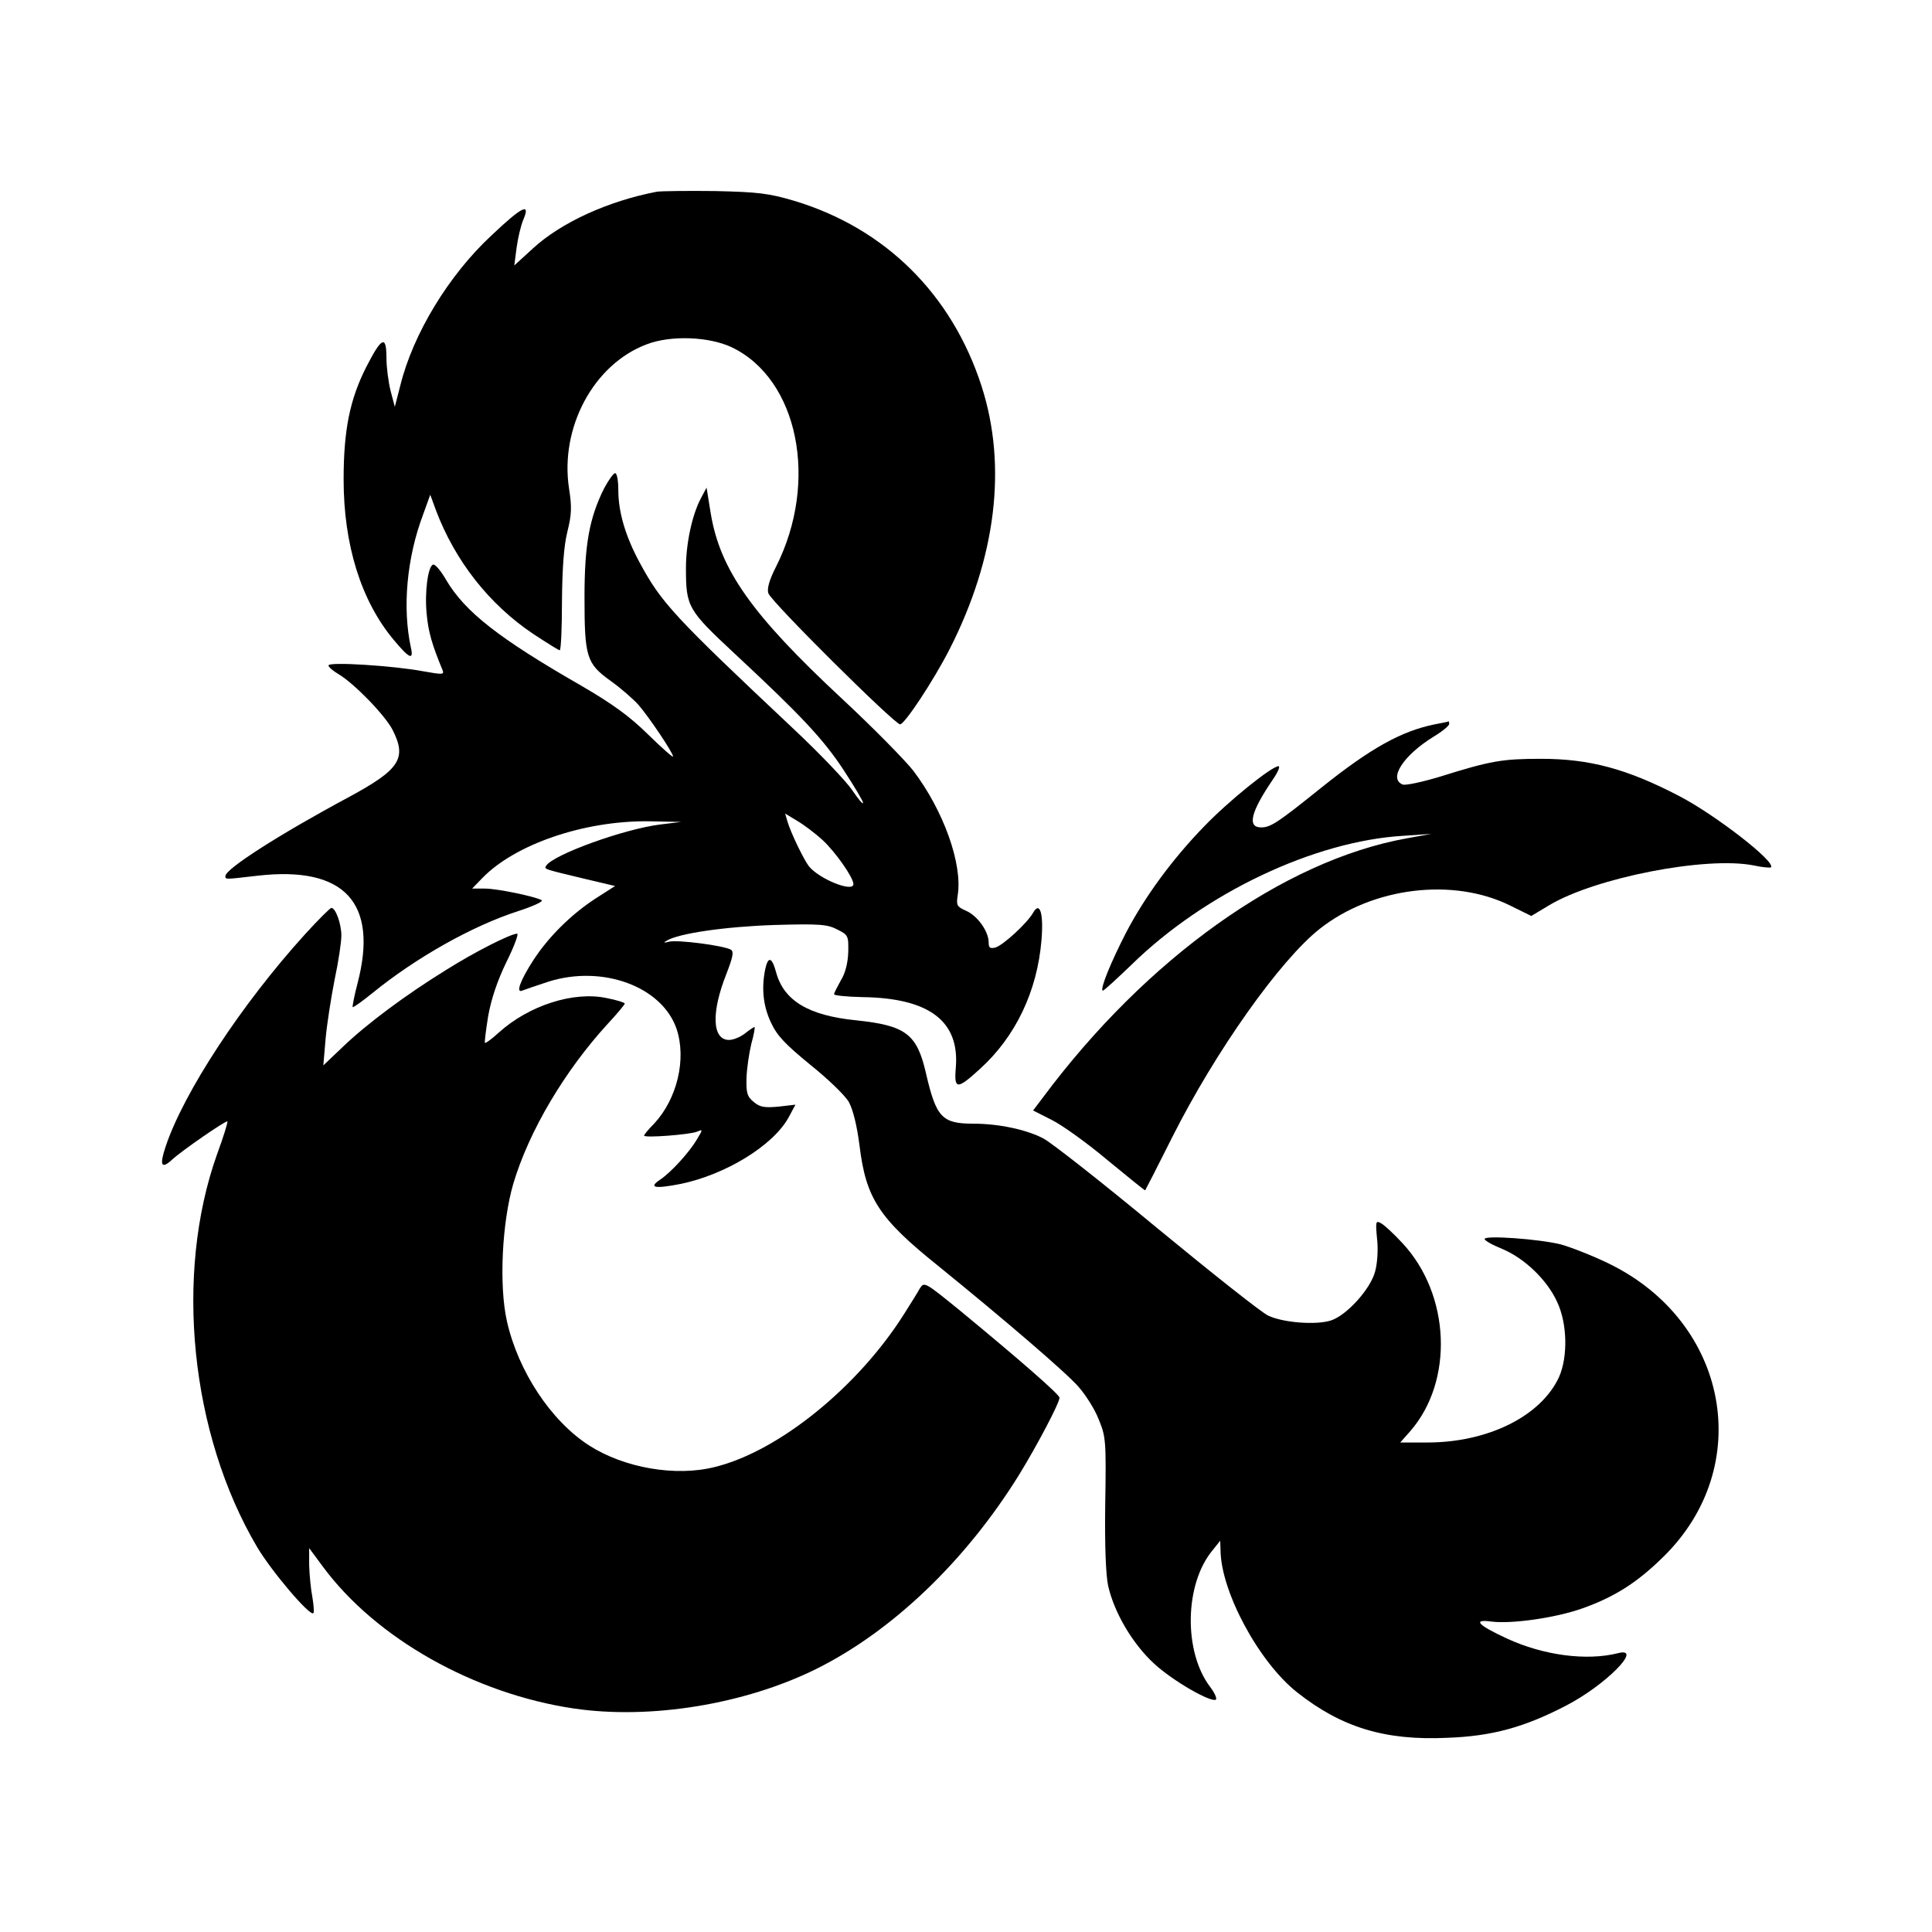
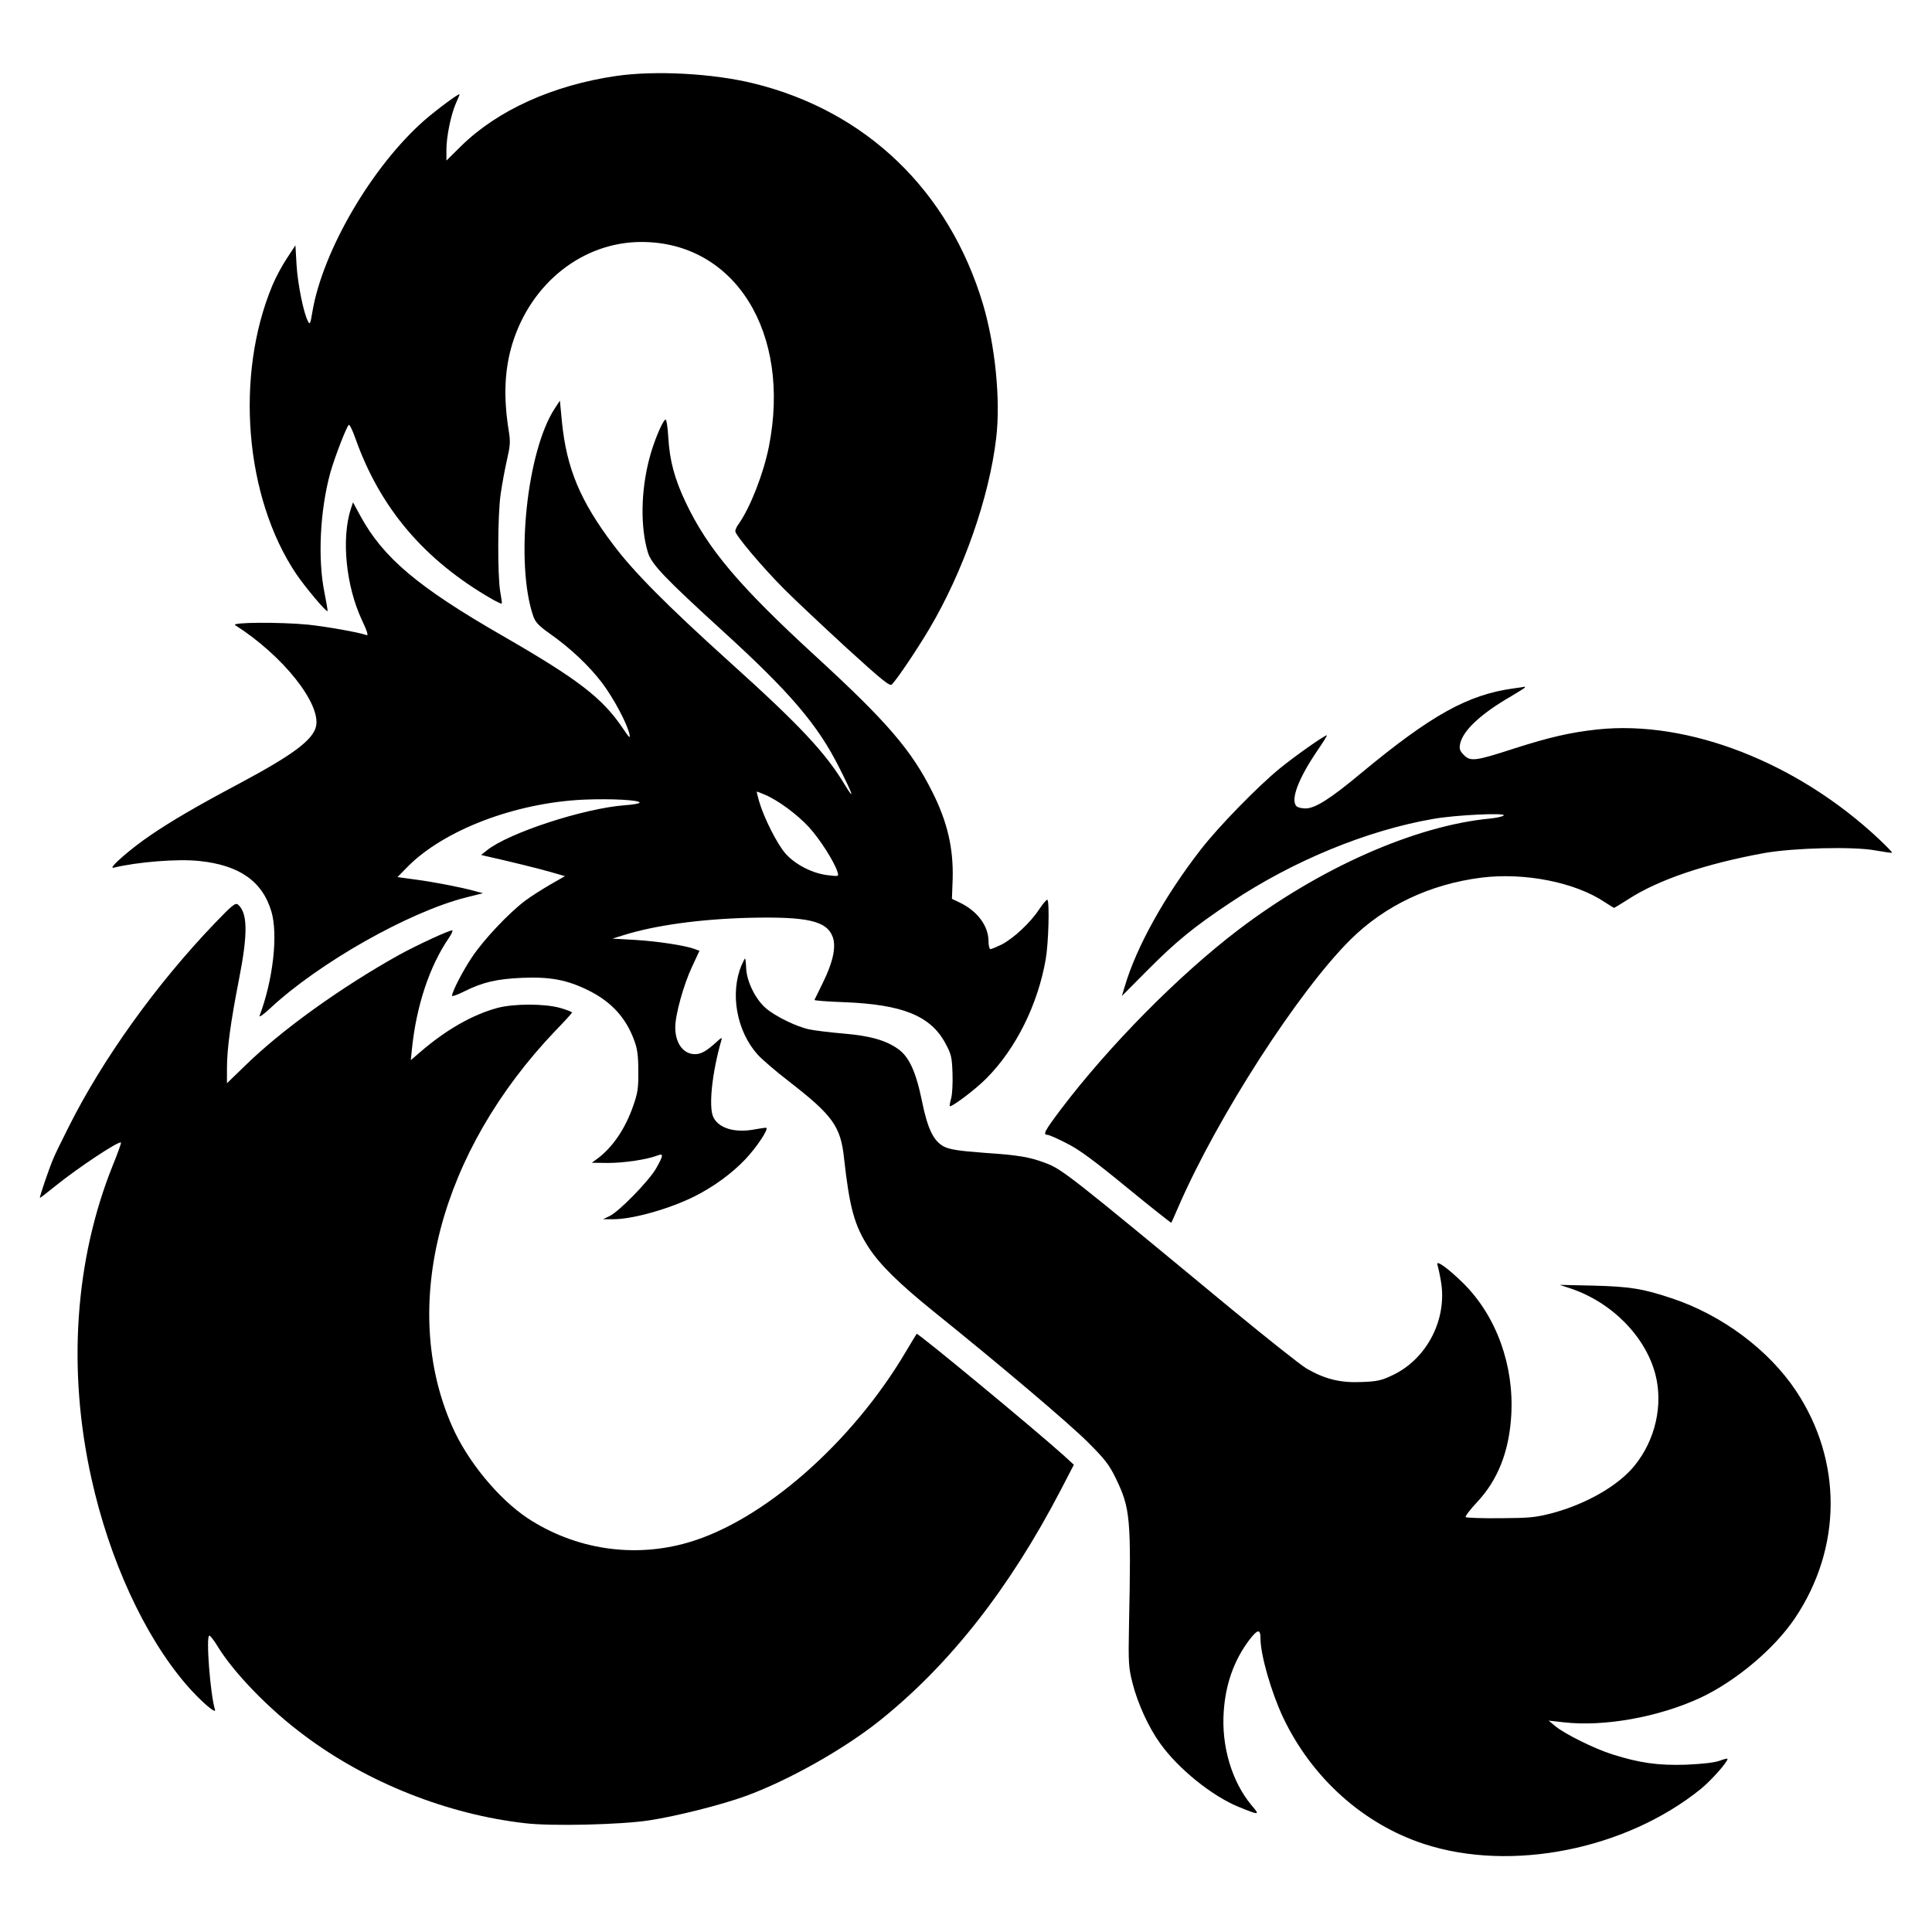
- <svg xmlns="http://www.w3.org/2000/svg" version="1.0" width="16pt" height="16pt" viewBox="0 0 16 16" preserveAspectRatio="xMidYMid meet">
-   <g transform="translate(0,16) scale(0.002667,-0.002667)" fill="#000000" stroke="none">
-     <path d="M2040 5404 c-152 -29 -298 -96 -385 -176 l-58 -53 7 54 c4 30 13 69 21 88 23 54 -3 42 -98 -48 -134 -124 -245 -308 -284 -467 l-17 -66 -13 49 c-7 28 -13 74 -13 103 0 72 -15 65 -63 -29 -51 -101 -70 -196 -70 -349 0 -202 54 -376 155 -497 49 -59 63 -65 54 -25 -27 124 -13 279 38 414 l22 61 18 -49 c59 -156 165 -292 303 -384 41 -27 78 -50 81 -50 4 0 7 69 7 152 1 106 6 173 17 217 13 52 14 76 5 133 -29 189 76 386 241 448 75 29 194 24 264 -9 207 -99 271 -417 138 -681 -21 -41 -29 -69 -24 -83 7 -25 392 -407 409 -407 14 0 104 136 154 234 144 283 179 568 99 816 -92 285 -299 491 -583 576 -78 23 -111 27 -245 30 -85 1 -166 0 -180 -2z" />
-     <path d="M1876 4483 c-46 -92 -61 -175 -61 -338 0 -186 6 -206 81 -260 31 -22 70 -56 87 -75 32 -37 107 -148 107 -160 0 -4 -35 27 -78 69 -58 57 -111 95 -207 151 -256 147 -361 229 -420 329 -16 28 -34 49 -40 47 -16 -4 -27 -86 -20 -154 5 -55 17 -96 49 -173 6 -15 1 -15 -61 -4 -91 17 -293 30 -293 18 0 -5 14 -17 31 -27 49 -29 144 -127 168 -173 45 -89 23 -123 -136 -209 -216 -116 -383 -223 -383 -245 0 -11 -4 -11 100 1 270 31 376 -84 310 -335 -10 -38 -16 -71 -15 -73 2 -2 30 18 62 44 134 109 309 208 452 254 46 15 79 30 73 34 -19 11 -137 36 -176 36 l-40 0 32 33 c102 105 316 178 515 176 l102 -2 -65 -8 c-113 -14 -333 -94 -354 -128 -7 -11 -8 -10 121 -41 l93 -22 -61 -39 c-75 -49 -145 -118 -192 -190 -41 -63 -56 -104 -36 -96 8 3 45 16 82 28 168 53 353 -15 398 -147 31 -93 2 -216 -69 -293 -18 -18 -32 -35 -32 -38 0 -8 141 3 164 12 19 8 19 8 0 -24 -23 -39 -79 -101 -113 -124 -39 -26 -19 -30 63 -14 139 29 285 118 334 205 l22 41 -52 -6 c-43 -4 -58 -2 -77 14 -21 17 -24 28 -23 74 1 30 8 78 15 107 8 28 12 52 10 52 -3 0 -16 -9 -30 -20 -14 -11 -36 -20 -49 -20 -53 0 -56 86 -8 206 20 52 23 68 14 74 -21 13 -168 32 -193 25 -16 -4 -18 -3 -7 3 36 23 184 44 335 49 141 4 164 2 195 -14 34 -17 35 -20 34 -70 -1 -33 -9 -66 -23 -88 -11 -20 -21 -39 -21 -43 0 -4 40 -8 89 -9 207 -3 301 -75 289 -219 -6 -69 4 -69 76 -3 110 100 177 241 190 399 7 83 -5 122 -26 85 -18 -32 -93 -101 -117 -108 -17 -4 -21 -1 -21 16 0 34 -35 83 -70 98 -29 13 -31 17 -26 49 15 97 -44 262 -138 386 -25 32 -125 134 -223 225 -279 260 -377 399 -406 574 l-13 80 -17 -32 c-28 -52 -47 -142 -47 -218 0 -121 6 -130 153 -267 204 -190 274 -264 338 -362 32 -49 59 -94 59 -100 0 -6 -15 12 -34 40 -19 28 -101 114 -182 190 -371 349 -410 391 -477 515 -44 81 -67 157 -67 226 0 29 -4 53 -10 53 -5 0 -20 -21 -34 -47z m678 -1092 c41 -38 96 -117 96 -137 0 -27 -105 15 -138 55 -15 19 -57 105 -67 140 l-7 24 38 -23 c22 -13 56 -39 78 -59z" />
-     <path d="M4455 3750 c-104 -21 -200 -75 -350 -195 -137 -110 -159 -125 -189 -125 -44 0 -32 48 36 148 16 23 24 42 18 42 -21 0 -155 -108 -231 -187 -99 -102 -184 -218 -243 -331 -47 -92 -80 -172 -72 -179 2 -2 42 35 90 81 227 222 567 384 845 400 l86 6 -77 -14 c-383 -69 -809 -373 -1132 -808 l-28 -37 59 -30 c32 -16 110 -72 173 -125 63 -52 115 -94 116 -93 1 1 39 75 84 165 135 268 335 550 458 647 165 130 415 160 592 72 l65 -32 55 33 c143 86 488 153 635 124 27 -6 52 -8 54 -6 17 16 -171 162 -284 221 -163 85 -279 116 -430 116 -119 0 -156 -6 -312 -55 -56 -17 -108 -28 -117 -25 -46 18 2 91 96 149 27 16 48 34 48 39 0 5 -1 9 -2 8 -2 -1 -21 -5 -43 -9z" />
-     <path d="M947 3098 c-196 -216 -377 -491 -433 -660 -19 -57 -13 -70 19 -41 28 27 169 124 173 120 2 -2 -12 -48 -32 -102 -133 -373 -83 -868 124 -1219 45 -76 164 -216 175 -206 3 3 1 25 -3 50 -5 25 -9 69 -10 99 l0 53 43 -58 c164 -222 469 -394 779 -440 238 -35 531 13 753 123 237 118 464 336 629 602 56 91 126 224 126 240 0 10 -124 118 -307 269 -112 91 -113 92 -127 70 -7 -13 -29 -48 -48 -78 -143 -227 -389 -427 -588 -476 -122 -31 -282 -3 -391 67 -118 76 -220 230 -255 386 -25 112 -15 307 20 427 49 164 160 351 294 497 29 31 52 59 52 62 0 3 -25 11 -56 17 -103 22 -242 -23 -335 -107 -22 -20 -41 -34 -43 -32 -2 2 3 40 10 84 10 54 28 108 57 168 24 48 38 87 33 87 -20 0 -131 -56 -223 -114 -123 -76 -244 -166 -318 -237 l-61 -58 7 82 c4 45 17 128 28 184 12 56 21 117 21 137 0 37 -18 86 -31 86 -4 0 -41 -37 -82 -82z" />
-     <path d="M2376 2989 c-12 -60 -6 -114 18 -165 19 -41 44 -67 122 -131 55 -44 108 -95 120 -116 13 -24 25 -73 33 -135 20 -164 60 -226 246 -375 202 -164 396 -330 434 -374 22 -25 51 -70 63 -102 22 -53 23 -67 20 -261 -2 -130 2 -223 9 -255 19 -84 76 -180 142 -241 58 -54 180 -124 193 -112 3 4 -5 22 -19 40 -82 109 -79 318 8 423 l24 30 1 -29 c1 -129 119 -348 238 -442 138 -109 273 -150 466 -141 140 5 240 33 369 100 122 63 241 183 162 163 -98 -25 -232 -7 -345 45 -91 42 -109 61 -49 53 62 -8 197 11 280 40 100 35 172 80 254 161 286 280 204 728 -168 910 -51 25 -118 51 -150 60 -68 17 -237 29 -237 17 0 -5 25 -19 55 -31 69 -29 139 -96 170 -164 32 -67 34 -171 6 -234 -56 -121 -220 -203 -409 -203 l-84 0 31 35 c136 156 125 425 -25 585 -27 29 -56 56 -66 61 -16 9 -17 5 -12 -48 4 -33 1 -77 -6 -102 -14 -54 -88 -136 -137 -152 -46 -15 -149 -7 -195 15 -20 9 -175 132 -345 272 -169 140 -328 265 -353 278 -53 28 -140 46 -217 46 -98 0 -116 19 -148 158 -28 121 -63 147 -217 163 -148 15 -224 61 -248 149 -13 48 -25 51 -34 9z" />
-   </g>
+ <svg xmlns="http://www.w3.org/2000/svg" version="1" width="1373.333" height="1373.333" viewBox="0 0 1030 1030">
+   <path d="M328.5 40.5c-33.7 4.9-63.3 18.3-82.7 37.4l-7.8 7.7v-5.8c0-7 2.4-18.6 5-24.6 1.1-2.4 2-4.6 2-4.9 0-.9-12 8-18.7 13.8-27.9 24.5-54.1 69.3-59.7 101.8-1.1 6.8-1.4 7.4-2.4 5.4-2.3-4.2-5.5-19.9-6.1-30.1l-.6-10.4-4.6 7c-2.6 3.9-6 10.3-7.7 14.4-20 47.9-14.7 112.8 12.6 153.6 4.7 7 16.1 20.6 16.8 20 .2-.2-.6-4.6-1.6-9.8-3.7-18-2.4-43.9 3.1-64 2.4-8.4 8.7-24.8 9.9-25.5.4-.3 2 3 3.5 7.3 13.2 37.2 36.8 64.9 72.8 85.6 2.7 1.5 5 2.6 5.2 2.4.2-.1-.2-3-.8-6.3-1.5-8.4-1.4-41.2.2-52 .7-5 2.2-13.1 3.3-18 1.8-7.8 2-9.9 1-16-2.9-18.1-2.2-32.7 2-46.4 10-32.3 37.5-54 68.6-54.1 50-.1 80.2 48.3 68.1 109.2-2.9 14.4-9.8 32.1-16 41-1.1 1.4-1.9 3.2-1.9 4 0 2.1 14.6 19.4 26.3 31.1 5.6 5.6 20.5 19.6 33 31.1 19.3 17.6 23.1 20.6 24.2 19.5 3.1-3.3 13.2-18.3 19.8-29.4 18.2-30.6 32.1-70.3 35.8-102 2.4-20.2-.5-49.2-7-71.2C506 101.7 461.8 59.1 401.5 44.4c-21.7-5.3-52.3-6.9-73-3.9z" />
+   <path d="M295.8 217.7c-15 22.8-21.2 82.6-11.5 110.8 1.1 3.2 2.9 5.1 8.8 9.3 11.1 7.8 21 17.2 28 26.4 6.1 8.2 13.2 21.4 14.5 27.3.5 2.4-.1 1.9-3.4-3-11-16.4-23.8-26.2-64.2-49.5-45.2-26-63.7-41.6-75.9-64l-3.9-7.2-1.1 3.3c-5.2 15.9-2.7 41.3 5.9 59.6 2.8 5.9 3.5 8.3 2.4 7.9-3.6-1.4-21.6-4.6-31.3-5.6-14.7-1.4-41.2-1.3-38.7.3 25.3 16.1 45.7 41.7 43.1 53.9-1.7 7.3-12.1 15.1-40.5 30.3-23.7 12.6-36.1 19.9-47.5 27.6-10.8 7.3-23.4 18.3-20 17.5 12.9-3.1 34.1-4.8 45.6-3.6 21.5 2.2 33.8 10.8 38.6 27 3.6 12.2.9 36.4-6.3 55.5-.4 1.1 2.1-.6 5.7-4 26.1-24.3 73.9-51.3 104.2-59l9.2-2.3-4.5-1.2c-7.7-2.1-21.8-4.8-31.6-6.1l-9.5-1.3 5.3-5.4c19.4-19.7 57.6-34.3 94.3-35.9 14.2-.6 29.5.2 29.5 1.6 0 .5-3.6 1.1-8 1.4-22 1.7-62 14.8-73.5 24.1l-3 2.4 2.5.6c10.4 2.3 29.7 7 35.3 8.7l6.9 2-7.7 4.4c-4.3 2.5-10.3 6.3-13.4 8.6-8.8 6.6-22.2 20.8-28.4 30.1-5.1 7.6-10.7 18.5-10.7 20.7 0 .5 3-.6 6.8-2.5 9.7-4.8 17.1-6.5 30.7-7.1 14.9-.6 23.8 1.1 35 6.6 12.4 6.1 20.3 14.7 24.7 27 1.6 4.2 2.1 8.2 2.1 16.1.1 9-.3 11.7-2.7 18.5-4.2 12.2-11 22.2-19.1 28.2l-3 2.2 8.7.1c8.5 0 20.6-1.8 26.1-3.9 3.6-1.4 3.5-.3-.5 6.8-3.7 6.5-19.7 23-24.8 25.4l-3.5 1.7h5.5c10.5 0 30.2-5.6 43.5-12.3 10.1-5.1 19.7-12.1 27-19.8 5.9-6.3 12.1-15.6 11.1-16.6-.1-.2-2.9.2-6.2.8-10.5 2-19-.5-22-6.3-2.8-5.3-.8-23.9 4.2-41.3.5-1.6 0-1.4-2.7 1.1-5.3 4.8-8.1 6.4-11.4 6.4-6.2 0-10.5-5.8-10.5-14.3 0-6.7 4.4-22.6 8.9-32.2l4-8.6-2.4-.9c-4.9-1.9-20-4.2-31.8-4.9l-12.2-.7 5.5-1.7c17-5.4 41.1-8.7 67.5-9.4 30.8-.7 41.2 1.6 44.4 10.1 2 5.3.2 13.6-5.2 24.5-2.3 4.7-4.3 8.8-4.5 9.2-.1.3 7.1.9 16 1.2 30.8 1.2 45.8 7.2 53.7 21.7 3.2 5.9 3.6 7.4 3.9 16 .2 5.3-.1 11.3-.7 13.5-.6 2.1-.9 4-.8 4.2.9.8 13.9-9 19.6-14.8 15.7-15.8 27.4-39.3 31.6-63.5 1.5-8.5 2.1-30.5.9-31.7-.4-.3-2.3 2-4.4 5.1-4.5 6.9-13.6 15.5-20.1 18.8-2.7 1.3-5.3 2.4-5.9 2.4-.5 0-1-1.9-1-4.2 0-8.2-6-16.2-15.5-20.7l-4-1.9.4-10.8c.4-16.3-2.8-30.1-10.7-45.9C486 400 473.1 385 435 350c-41.1-37.7-57.7-57.4-69.5-82.3-5.9-12.5-8.5-22.2-9.2-34.4-.4-6.3-1-10-1.6-9.6-1.7 1-6.5 12.7-8.6 21.1-4.5 17.3-4.7 36.4-.7 49.7 1.9 6.3 9.1 13.8 39.8 41.8 36.1 32.9 50.8 50.1 62.3 73.1 7.2 14.2 8.5 18.2 2.9 9-10.3-17.1-23.7-31.5-61.9-65.9-33.1-29.9-50.8-47.7-61.7-62.3-17.5-23.2-24.7-40.5-27.2-65.1l-1.1-11.5-2.7 4.1zm111.8 205.9c7 2.9 17.2 10.4 23.6 17.3 5.9 6.4 13.7 18.7 15.3 24 .7 2.4.7 2.4-5.1 1.7-8.1-.9-17.3-5.6-22.5-11.4-4.5-5-11.7-19.3-14.2-28-.8-2.8-1.4-5.2-1.2-5.2.1 0 2 .7 4.1 1.6zM807 367c-24.4 3.3-44 14.2-81.5 45.3-16.3 13.6-24.4 18.7-29.5 18.7-2 0-4.1-.5-4.8-1.2-3.3-3.3.9-14.6 11.1-29.6 3.1-4.5 5.4-8.2 5.1-8.2-1.3 0-16.5 10.7-24.9 17.5-11.6 9.4-33 31.3-42.4 43.5-19.1 24.6-34.2 51.7-40.4 72.7l-1.6 5.3 13.2-13.3c15.7-15.8 25.1-23.5 45.1-36.8 33-22 72.4-38.2 107.6-44.3 11.6-2.1 38.6-3.4 37.7-1.9-.4.6-3.7 1.3-7.4 1.7-39.8 3.8-90.7 26.3-134.1 59.3-31.8 24.2-69.1 62-94.6 95.7-8.6 11.4-9.8 13.6-7.2 13.6.8 0 5.4 2 10.2 4.5 6.8 3.4 14.4 9 32.2 23.6 12.8 10.5 23.5 18.9 23.6 18.8.2-.2 2-4.2 4-8.9 20.8-47.8 63.8-114.5 91.6-142.1 18.3-18.1 42.3-29.5 69.7-33 23.1-2.9 50.2 2.5 65.9 13.1 2.5 1.6 4.7 3 4.9 3 .2 0 3.7-2.1 7.6-4.6 16-10.4 41.2-18.9 72.4-24.6 15.7-2.8 47.9-3.6 59.4-1.4 4.7.8 8.6 1.4 8.8 1.2.2-.2-2.8-3.3-6.7-7-43.6-41.1-102-63.9-150.5-58.7-14.5 1.6-25.3 4.1-44.1 10.1-20.6 6.7-23.4 7.1-26.9 3.6-2.2-2.2-2.6-3.3-2.1-5.9 1.4-7.2 11.2-16.3 27.4-25.6 3.9-2.3 7.2-4.4 7.2-4.6 0-.3-.1-.4-.2-.4-.2.1-2.8.5-5.8.9z" />
+   <path d="M114.7 492c-31.3 32.6-60 72.6-78.2 109-3.5 6.9-7.1 14.3-8 16.5-2.2 5.1-7.6 20.8-7.2 21.1.1.1 3.8-2.7 8.2-6.3 12.4-10 33.9-24.2 35-23.2.2.3-1.8 5.9-4.5 12.5C39.9 671.8 35.9 730.4 48.7 788c9.6 43.5 28.2 84 50.5 110 7.5 8.7 16.4 16.4 15.4 13.4-2.5-7.9-4.9-39.4-3-39.4.5 0 2.4 2.4 4.1 5.2 8.7 14.4 27.7 34.1 46.8 48.2 33.4 25 76.1 41.9 117.4 46.6 13.9 1.7 51.1.8 66.1-1.5 14.6-2.2 38.7-8.3 51.6-13 23-8.4 52.5-25.1 71.4-40.2 37.4-29.9 69.3-70.6 96.6-123.1l6.9-13.3-5-4.6c-16.1-14.5-78.3-65.9-78.8-65.2-.2.2-2.7 4.4-5.7 9.4-28.7 48.7-76.3 90.4-116.3 101.9-29 8.4-60.1 3.6-85.4-13-15.5-10.3-32.2-30.5-40.3-49.1-28.1-63.9-6.6-146.2 55.2-210.9 4.9-5 8.8-9.4 8.8-9.6 0-.3-2.8-1.4-6.2-2.4-8.4-2.4-24.9-2.4-33.8 0-13.1 3.6-27.1 11.5-41 23.5l-5 4.3.6-5.8c2.3-23 9.4-44.3 19.6-59.2 1.6-2.3 2.4-4.2 1.9-4.2-1.9 0-18.7 7.8-28.2 13-31.4 17.5-63.2 40.4-82.6 59.5l-9.3 9v-8c0-10.4 2-24.8 6.4-47.3 4.8-24.4 4.7-35.6-.6-40-1.3-1-3.1.4-12.1 9.8z" />
+   <path d="M395.3 514.7c-6.2 14.9-2.6 34.9 8.5 47.4 2.3 2.6 9.9 9.1 16.9 14.5 23.3 18.1 27.5 23.9 29.3 41 2.9 26.2 5.5 35.7 13 47.3 6.1 9.4 16.3 19.4 35 34.5 34.8 28 71.7 59.2 82.1 69.6 8.8 8.8 11.2 11.8 14.7 19 7.8 16.1 8.3 21.1 7.1 78.5-.4 20.4-.2 22.6 1.9 30.9 2.7 10.7 8.6 23.6 14.6 31.9 9.6 13.6 28 28.4 42.2 34.1 11.1 4.5 11.2 4.4 6.6-1-10.5-12.6-16.1-31.5-14.8-49.9 1-14.8 5.5-27.4 13.7-38.3 4.4-5.7 5.9-5.9 5.9-.7 0 8.7 5.7 28.6 12 42 15.3 32.3 42.8 57 75.3 67.6 46.3 15.1 107.4 3 147.5-29.4 5.5-4.5 14.2-14.3 14.2-16 0-.3-1.9.1-4.2 1-2.9 1-8.9 1.7-17.8 2.1-14.9.5-24.9-.9-39.4-5.5-9.3-2.9-25.5-10.9-30.5-15.1l-3.5-2.9 8 .9c21.7 2.5 50.8-2.8 73-13.1 18.9-8.9 39.4-26.1 50.4-42.5 25.1-37.5 25.3-83.8.5-121.1-14.5-21.8-39.4-40.4-66.1-49.3-15.5-5.2-22.6-6.3-41.9-6.8l-18-.4 5.5 1.8c22.1 7.3 40.2 25.6 45.5 45.8 4.3 16.4 0 35.2-11.1 48.8-8.6 10.6-25.6 20.4-43.9 25.3-8.9 2.3-11.9 2.6-27.7 2.7-9.7.1-18-.2-18.4-.6-.4-.4 2.3-3.9 5.9-7.8 11.2-11.8 17.3-27.2 18.4-46.6 1.5-26.5-7.9-52.5-25.2-69.9-8.6-8.5-15.5-13.4-14.1-10 .3 1 1.2 4.9 1.8 8.6 3.5 20.2-7.5 41.5-25.9 50.1-5.8 2.8-8.2 3.3-16.5 3.6-11.4.5-19.6-1.6-29.4-7.3-3.3-2-21.3-16.3-40-31.7-86.8-71.8-90.1-74.4-99.1-77.8-8.7-3.2-13.7-4.1-32.5-5.4-13.7-1-18.5-1.8-21.5-3.3-5.6-2.9-8.8-9.5-11.8-24.4-3.2-15.6-6.9-23.7-12.9-27.8-6.6-4.6-14.9-6.9-29.1-8.1-7.1-.6-15.2-1.6-18-2.2-6.8-1.4-18.1-6.9-23.2-11.3-5.5-4.7-10.2-14.2-10.5-21.3-.1-2.8-.4-5.2-.6-5.2-.2 0-1 1.7-1.9 3.7z" />
</svg>
